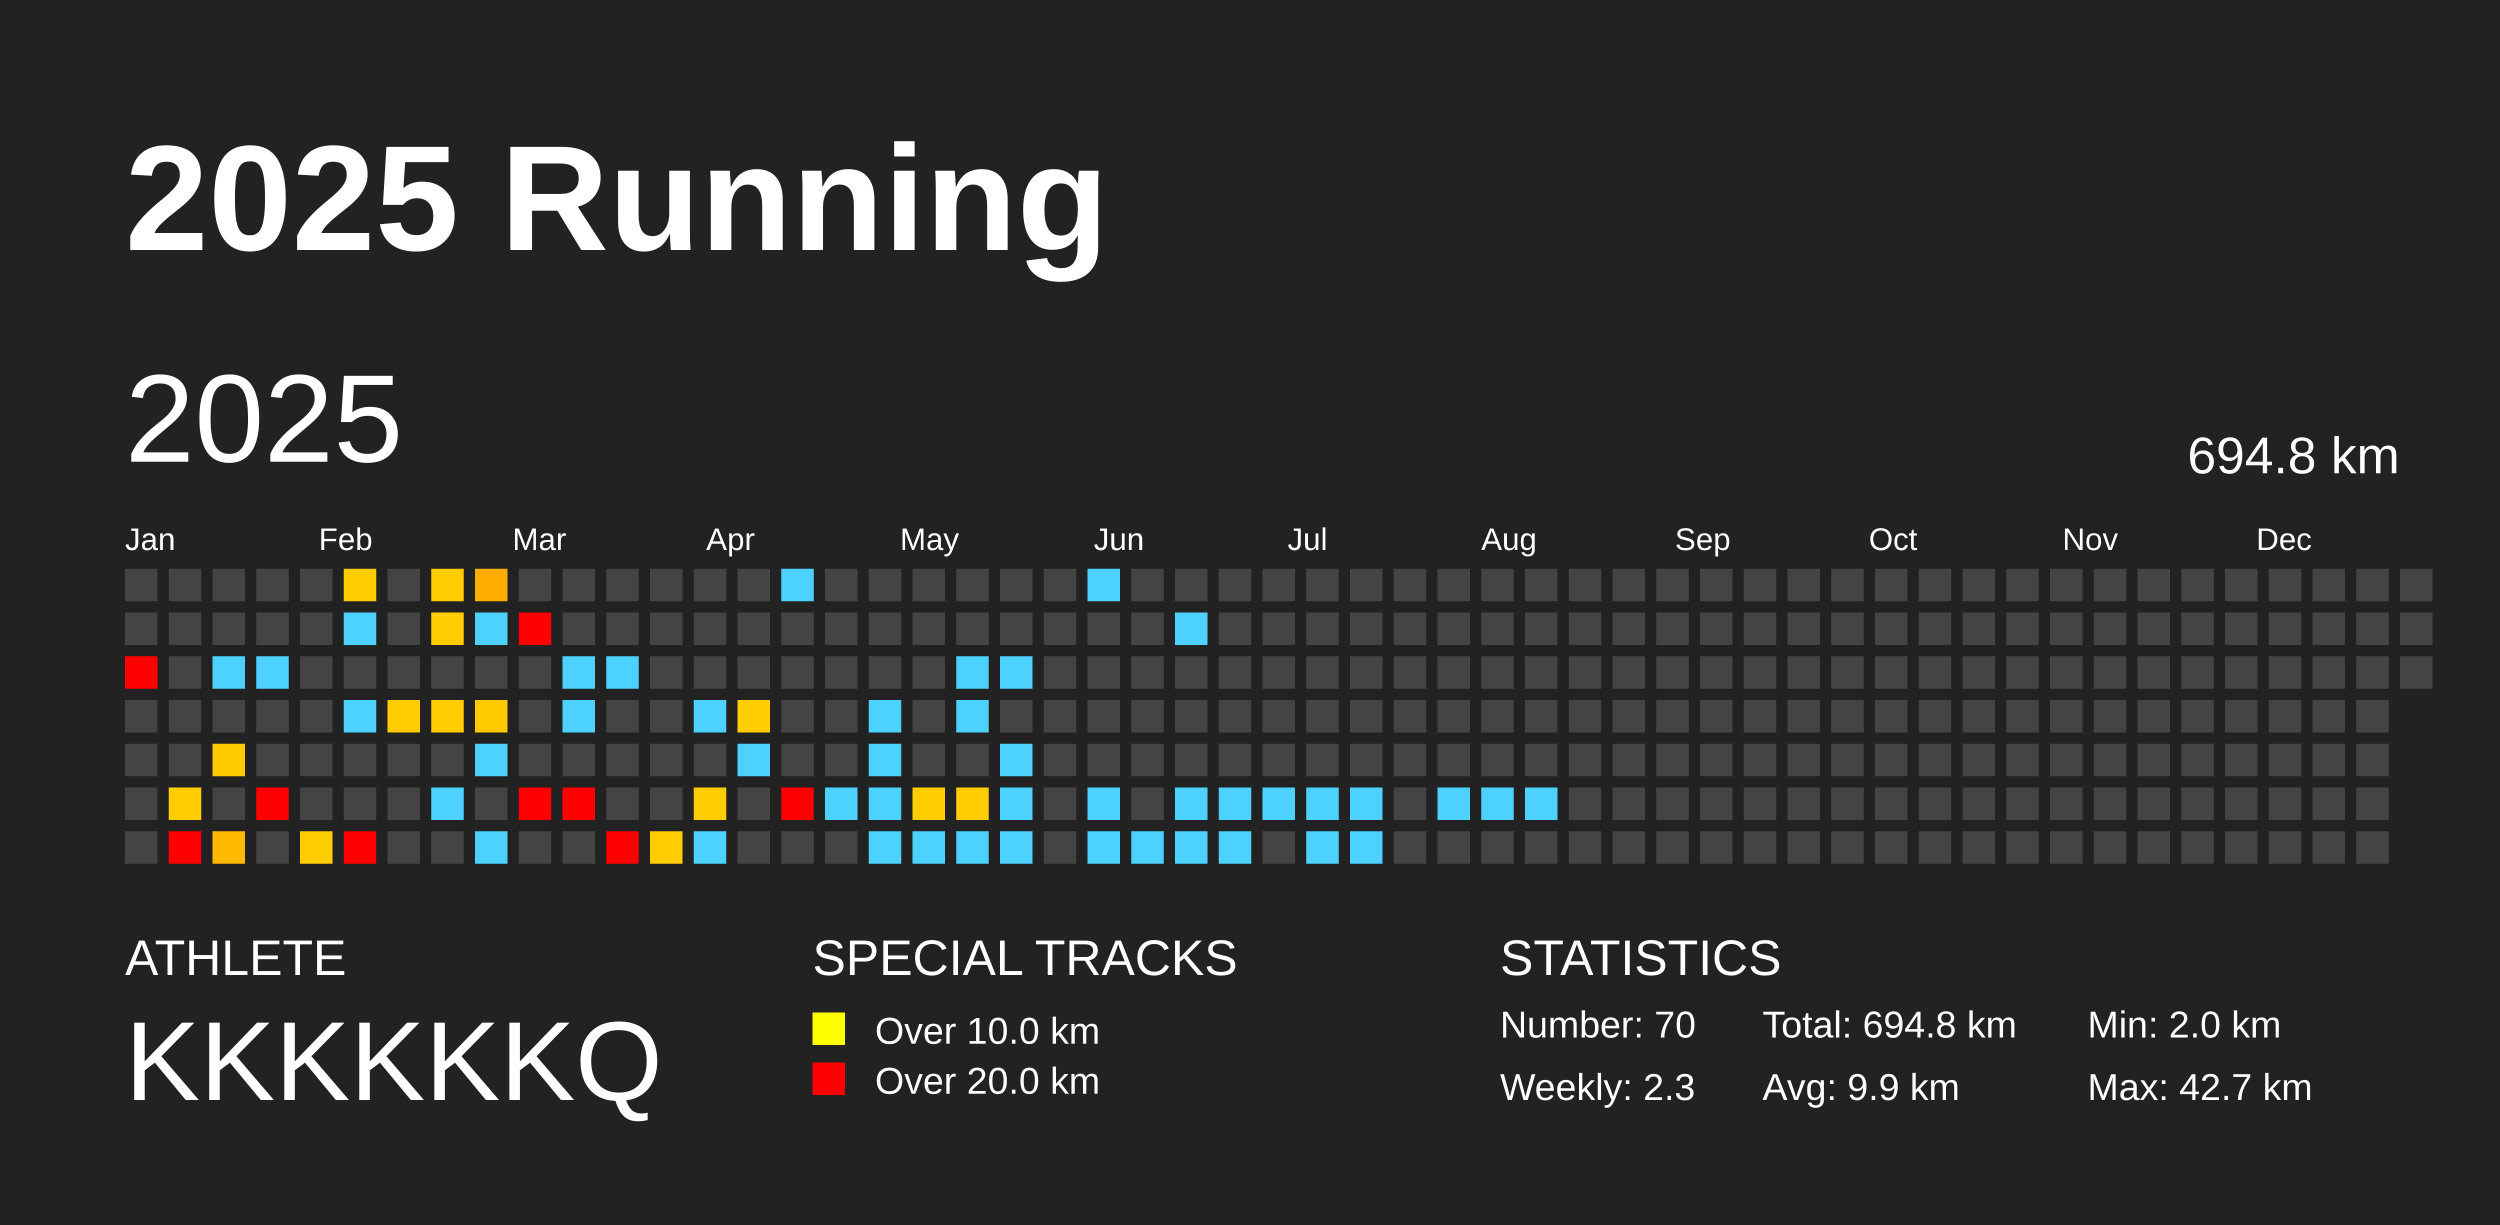
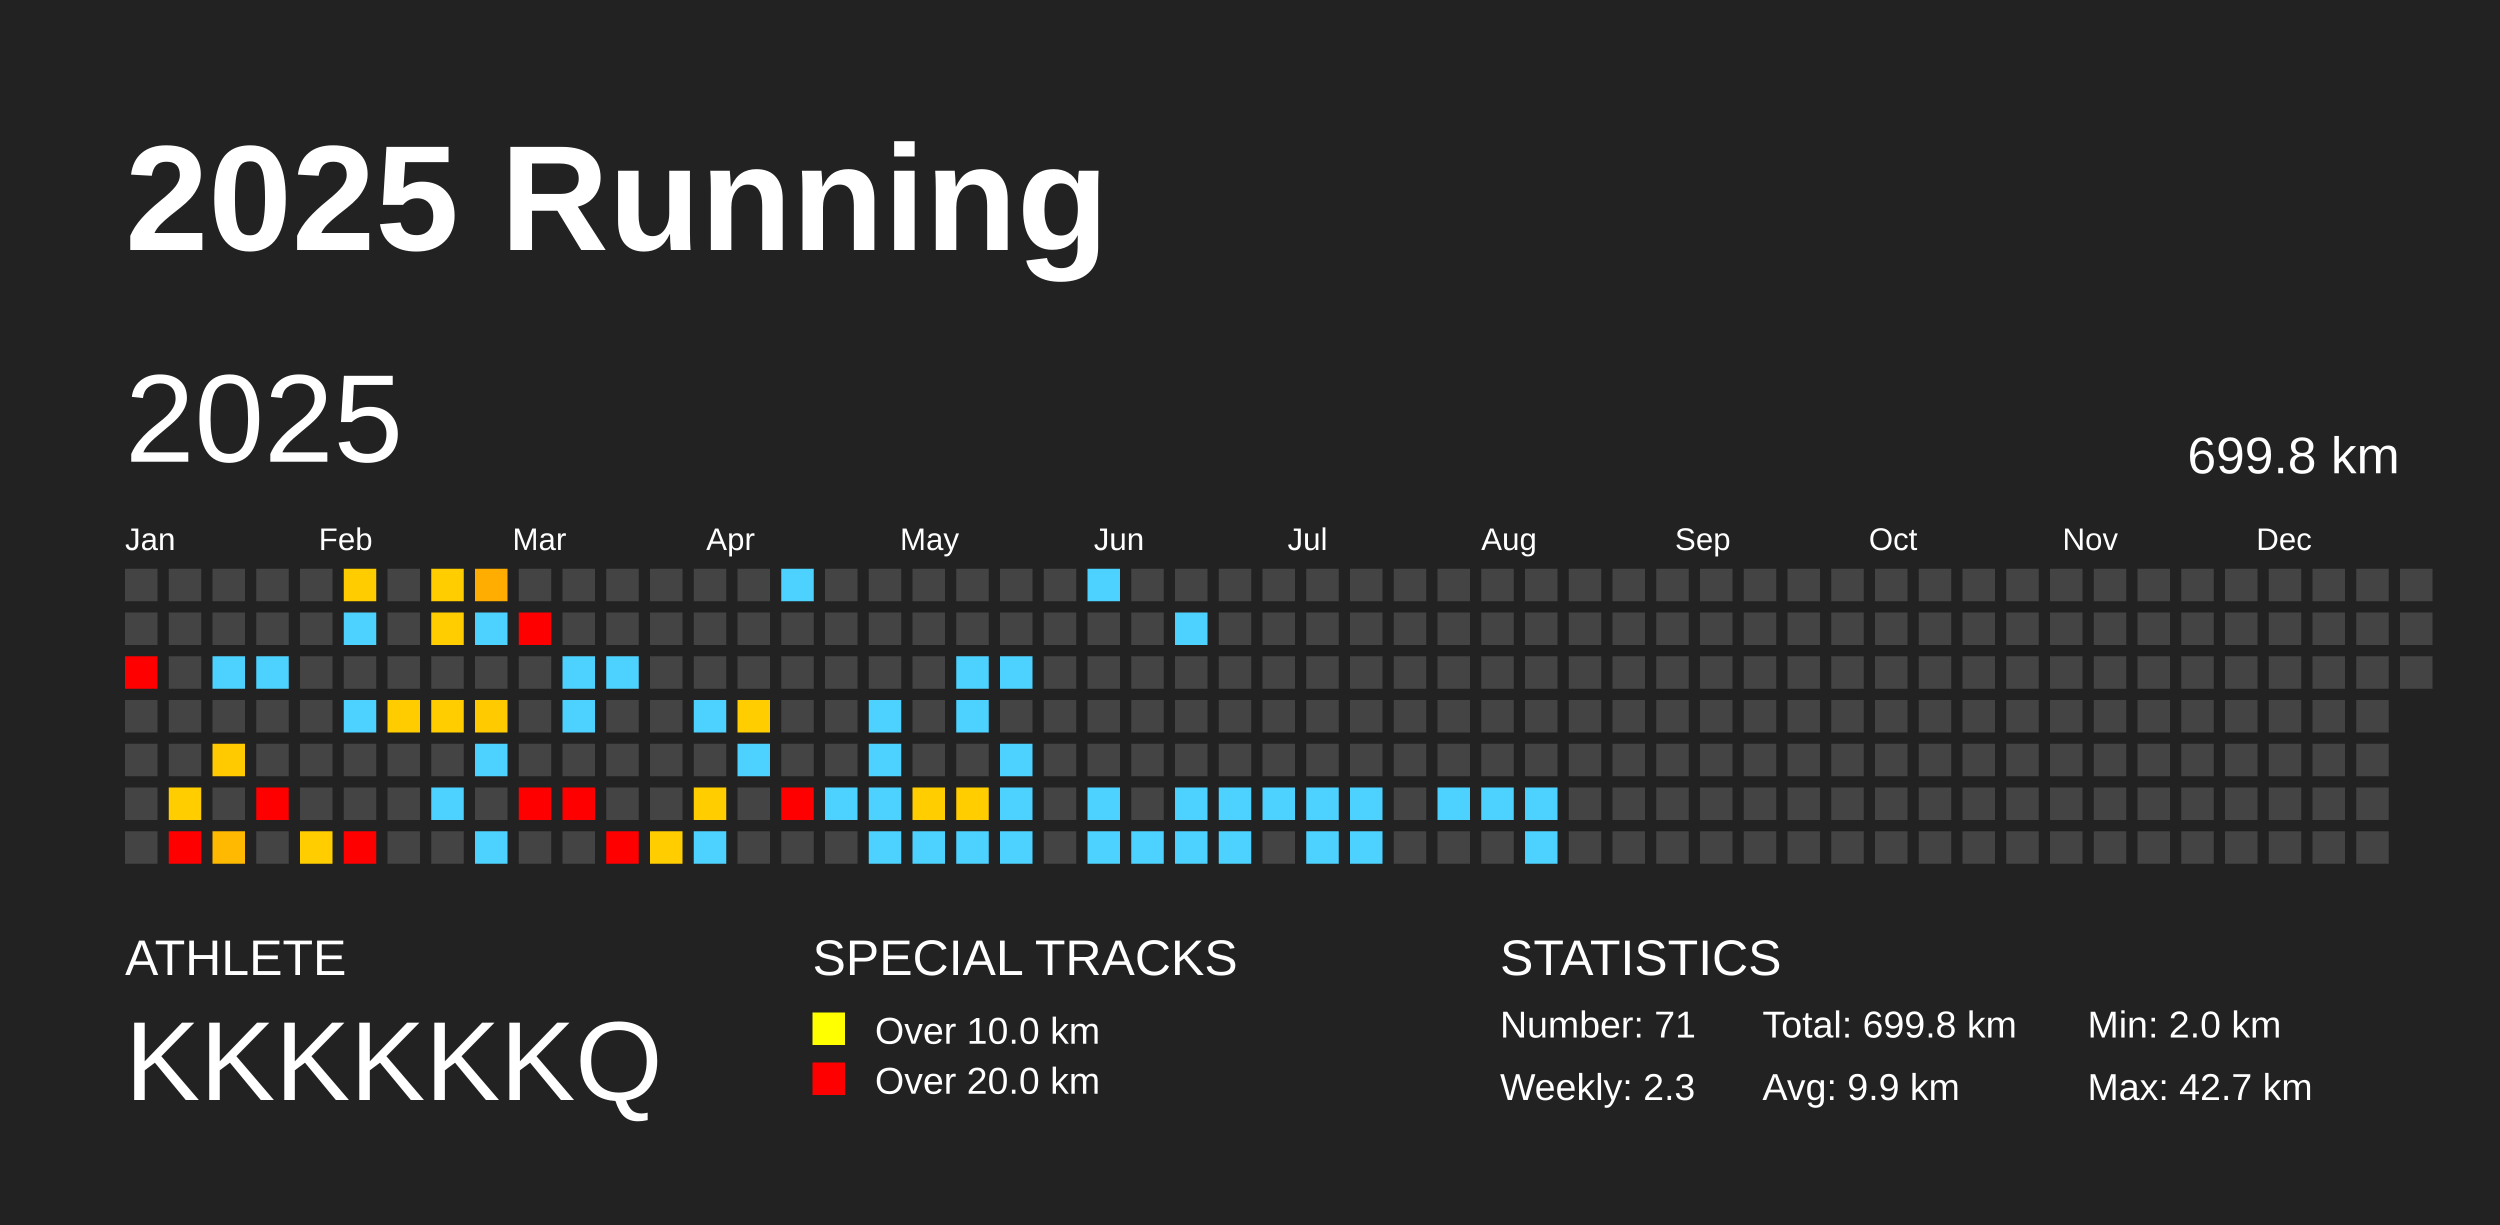
<svg xmlns="http://www.w3.org/2000/svg" baseProfile="full" height="98mm" version="1.1" viewBox="0,0,200,98" width="200mm">
  <defs />
  <rect fill="#222222" height="98" width="200" x="0" y="0" />
  <text fill="#FFFFFF" style="font-size:12px; font-family:Arial; font-weight:bold;" x="10" y="20">2025 Running</text>
  <text fill="#FFFFFF" style="font-size:4px; font-family:Arial" x="10" y="78">ATHLETE</text>
  <text fill="#FFFFFF" style="font-size:9px; font-family:Arial" x="10" y="88">KKKKKKQ</text>
  <text fill="#FFFFFF" style="font-size:4px; font-family:Arial" x="65" y="78">SPECIAL TRACKS</text>
  <rect fill="yellow" height="2.6" width="2.6" x="65" y="81" />
  <text fill="#FFFFFF" style="font-size:3px; font-family:Arial" x="70" y="83.5">Over 10.0 km</text>
  <rect fill="red" height="2.6" width="2.6" x="65" y="85" />
  <text fill="#FFFFFF" style="font-size:3px; font-family:Arial" x="70" y="87.5">Over 20.0 km</text>
  <text fill="#FFFFFF" style="font-size:4px; font-family:Arial" x="120" y="78">STATISTICS</text>
-   <text fill="#FFFFFF" style="font-size:3px; font-family:Arial" x="120" y="83">Number: 70</text>
+   <text fill="#FFFFFF" style="font-size:3px; font-family:Arial" x="120" y="83">Number: 71</text>
  <text fill="#FFFFFF" style="font-size:3px; font-family:Arial" x="120" y="88">Weekly: 2.3</text>
-   <text fill="#FFFFFF" style="font-size:3px; font-family:Arial" x="141" y="83">Total: 694.8 km</text>
+   <text fill="#FFFFFF" style="font-size:3px; font-family:Arial" x="141" y="83">Total: 699.8 km</text>
  <text fill="#FFFFFF" style="font-size:3px; font-family:Arial" x="141" y="88">Avg: 9.9 km</text>
  <text fill="#FFFFFF" style="font-size:3px; font-family:Arial" x="167" y="83">Min: 2.0 km</text>
  <text fill="#FFFFFF" style="font-size:3px; font-family:Arial" x="167" y="88">Max: 42.7 km</text>
  <text dominant-baseline="hanging" fill="#FFFFFF" style="font-size:10.0px; font-family:Arial;" x="10" y="30">2025</text>
-   <text dominant-baseline="hanging" fill="#FFFFFF" style="font-size:4.125px; font-family:Arial;" x="175" y="35">694.8 km</text>
+   <text dominant-baseline="hanging" fill="#FFFFFF" style="font-size:4.125px; font-family:Arial;" x="175" y="35">699.8 km</text>
  <text fill="#FFFFFF" style="font-size:2.5px; font-family:Arial" x="10.0" y="44">Jan</text>
  <text fill="#FFFFFF" style="font-size:2.5px; font-family:Arial" x="25.5" y="44">Feb</text>
  <text fill="#FFFFFF" style="font-size:2.5px; font-family:Arial" x="41.0" y="44">Mar</text>
  <text fill="#FFFFFF" style="font-size:2.5px; font-family:Arial" x="56.5" y="44">Apr</text>
  <text fill="#FFFFFF" style="font-size:2.5px; font-family:Arial" x="72.0" y="44">May</text>
  <text fill="#FFFFFF" style="font-size:2.5px; font-family:Arial" x="87.5" y="44">Jun</text>
  <text fill="#FFFFFF" style="font-size:2.5px; font-family:Arial" x="103.0" y="44">Jul</text>
  <text fill="#FFFFFF" style="font-size:2.5px; font-family:Arial" x="118.5" y="44">Aug</text>
  <text fill="#FFFFFF" style="font-size:2.5px; font-family:Arial" x="134.0" y="44">Sep</text>
  <text fill="#FFFFFF" style="font-size:2.5px; font-family:Arial" x="149.5" y="44">Oct</text>
  <text fill="#FFFFFF" style="font-size:2.5px; font-family:Arial" x="165.0" y="44">Nov</text>
  <text fill="#FFFFFF" style="font-size:2.5px; font-family:Arial" x="180.5" y="44">Dec</text>
  <rect fill="#444444" height="2.6" width="2.6" x="10.0" y="45.5" />
  <rect fill="#444444" height="2.6" width="2.6" x="10.0" y="49.0" />
  <rect fill="red" height="2.6" width="2.6" x="10.0" y="52.5" />
  <rect fill="#444444" height="2.6" width="2.6" x="10.0" y="56.0" />
  <rect fill="#444444" height="2.6" width="2.6" x="10.0" y="59.5" />
  <rect fill="#444444" height="2.6" width="2.6" x="10.0" y="63.0" />
  <rect fill="#444444" height="2.6" width="2.6" x="10.0" y="66.5" />
  <rect fill="#444444" height="2.6" width="2.6" x="13.5" y="45.5" />
  <rect fill="#444444" height="2.6" width="2.6" x="13.5" y="49.0" />
  <rect fill="#444444" height="2.6" width="2.6" x="13.5" y="52.5" />
  <rect fill="#444444" height="2.6" width="2.6" x="13.5" y="56.0" />
  <rect fill="#444444" height="2.6" width="2.6" x="13.5" y="59.5" />
  <rect fill="#ffcd00" height="2.6" width="2.6" x="13.5" y="63.0" />
  <rect fill="red" height="2.6" width="2.6" x="13.5" y="66.5" />
  <rect fill="#444444" height="2.6" width="2.6" x="17.0" y="45.5" />
  <rect fill="#444444" height="2.6" width="2.6" x="17.0" y="49.0" />
  <rect fill="#4dd2ff" height="2.6" width="2.6" x="17.0" y="52.5" />
  <rect fill="#444444" height="2.6" width="2.6" x="17.0" y="56.0" />
  <rect fill="#ffcb00" height="2.6" width="2.6" x="17.0" y="59.5" />
  <rect fill="#444444" height="2.6" width="2.6" x="17.0" y="63.0" />
  <rect fill="#ffb900" height="2.6" width="2.6" x="17.0" y="66.5" />
  <rect fill="#444444" height="2.6" width="2.6" x="20.5" y="45.5" />
  <rect fill="#444444" height="2.6" width="2.6" x="20.5" y="49.0" />
  <rect fill="#4dd2ff" height="2.6" width="2.6" x="20.5" y="52.5" />
  <rect fill="#444444" height="2.6" width="2.6" x="20.5" y="56.0" />
  <rect fill="#444444" height="2.6" width="2.6" x="20.5" y="59.5" />
  <rect fill="red" height="2.6" width="2.6" x="20.5" y="63.0" />
  <rect fill="#444444" height="2.6" width="2.6" x="20.5" y="66.5" />
  <rect fill="#444444" height="2.6" width="2.6" x="24.0" y="45.5" />
  <rect fill="#444444" height="2.6" width="2.6" x="24.0" y="49.0" />
  <rect fill="#444444" height="2.6" width="2.6" x="24.0" y="52.5" />
  <rect fill="#444444" height="2.6" width="2.6" x="24.0" y="56.0" />
  <rect fill="#444444" height="2.6" width="2.6" x="24.0" y="59.5" />
  <rect fill="#444444" height="2.6" width="2.6" x="24.0" y="63.0" />
  <rect fill="#ffcd00" height="2.6" width="2.6" x="24.0" y="66.5" />
  <rect fill="#ffcc00" height="2.6" width="2.6" x="27.5" y="45.5" />
  <rect fill="#4dd2ff" height="2.6" width="2.6" x="27.5" y="49.0" />
  <rect fill="#444444" height="2.6" width="2.6" x="27.5" y="52.5" />
  <rect fill="#4dd2ff" height="2.6" width="2.6" x="27.5" y="56.0" />
  <rect fill="#444444" height="2.6" width="2.6" x="27.5" y="59.5" />
  <rect fill="#444444" height="2.6" width="2.6" x="27.5" y="63.0" />
  <rect fill="red" height="2.6" width="2.6" x="27.5" y="66.5" />
  <rect fill="#444444" height="2.6" width="2.6" x="31.0" y="45.5" />
  <rect fill="#444444" height="2.6" width="2.6" x="31.0" y="49.0" />
  <rect fill="#444444" height="2.6" width="2.6" x="31.0" y="52.5" />
  <rect fill="#ffcc00" height="2.6" width="2.6" x="31.0" y="56.0" />
  <rect fill="#444444" height="2.6" width="2.6" x="31.0" y="59.5" />
  <rect fill="#444444" height="2.6" width="2.6" x="31.0" y="63.0" />
  <rect fill="#444444" height="2.6" width="2.6" x="31.0" y="66.5" />
  <rect fill="#ffcd00" height="2.6" width="2.6" x="34.5" y="45.5" />
  <rect fill="#ffcd00" height="2.6" width="2.6" x="34.5" y="49.0" />
  <rect fill="#444444" height="2.6" width="2.6" x="34.5" y="52.5" />
  <rect fill="#ffcd00" height="2.6" width="2.6" x="34.5" y="56.0" />
  <rect fill="#444444" height="2.6" width="2.6" x="34.5" y="59.5" />
  <rect fill="#4dd2ff" height="2.6" width="2.6" x="34.5" y="63.0" />
  <rect fill="#444444" height="2.6" width="2.6" x="34.5" y="66.5" />
  <rect fill="#ffad00" height="2.6" width="2.6" x="38.0" y="45.5" />
  <rect fill="#4dd2ff" height="2.6" width="2.6" x="38.0" y="49.0" />
  <rect fill="#444444" height="2.6" width="2.6" x="38.0" y="52.5" />
  <rect fill="#ffcb00" height="2.6" width="2.6" x="38.0" y="56.0" />
  <rect fill="#4dd2ff" height="2.6" width="2.6" x="38.0" y="59.5" />
  <rect fill="#444444" height="2.6" width="2.6" x="38.0" y="63.0" />
  <rect fill="#4dd2ff" height="2.6" width="2.6" x="38.0" y="66.5" />
  <rect fill="#444444" height="2.6" width="2.6" x="41.5" y="45.5" />
  <rect fill="red" height="2.6" width="2.6" x="41.5" y="49.0" />
  <rect fill="#444444" height="2.6" width="2.6" x="41.5" y="52.5" />
  <rect fill="#444444" height="2.6" width="2.6" x="41.5" y="56.0" />
  <rect fill="#444444" height="2.6" width="2.6" x="41.5" y="59.5" />
  <rect fill="red" height="2.6" width="2.6" x="41.5" y="63.0" />
  <rect fill="#444444" height="2.6" width="2.6" x="41.5" y="66.5" />
  <rect fill="#444444" height="2.6" width="2.6" x="45.0" y="45.5" />
  <rect fill="#444444" height="2.6" width="2.6" x="45.0" y="49.0" />
  <rect fill="#4dd2ff" height="2.6" width="2.6" x="45.0" y="52.5" />
  <rect fill="#4dd2ff" height="2.6" width="2.6" x="45.0" y="56.0" />
  <rect fill="#444444" height="2.6" width="2.6" x="45.0" y="59.5" />
  <rect fill="red" height="2.6" width="2.6" x="45.0" y="63.0" />
  <rect fill="#444444" height="2.6" width="2.6" x="45.0" y="66.5" />
  <rect fill="#444444" height="2.6" width="2.6" x="48.5" y="45.5" />
  <rect fill="#444444" height="2.6" width="2.6" x="48.5" y="49.0" />
  <rect fill="#4dd2ff" height="2.6" width="2.6" x="48.5" y="52.5" />
  <rect fill="#444444" height="2.6" width="2.6" x="48.5" y="56.0" />
  <rect fill="#444444" height="2.6" width="2.6" x="48.5" y="59.5" />
  <rect fill="#444444" height="2.6" width="2.6" x="48.5" y="63.0" />
  <rect fill="red" height="2.6" width="2.6" x="48.5" y="66.5" />
  <rect fill="#444444" height="2.6" width="2.6" x="52.0" y="45.5" />
  <rect fill="#444444" height="2.6" width="2.6" x="52.0" y="49.0" />
  <rect fill="#444444" height="2.6" width="2.6" x="52.0" y="52.5" />
  <rect fill="#444444" height="2.6" width="2.6" x="52.0" y="56.0" />
  <rect fill="#444444" height="2.6" width="2.6" x="52.0" y="59.5" />
  <rect fill="#444444" height="2.6" width="2.6" x="52.0" y="63.0" />
  <rect fill="#ffcd00" height="2.6" width="2.6" x="52.0" y="66.5" />
  <rect fill="#444444" height="2.6" width="2.6" x="55.5" y="45.5" />
  <rect fill="#444444" height="2.6" width="2.6" x="55.5" y="49.0" />
  <rect fill="#444444" height="2.6" width="2.6" x="55.5" y="52.5" />
  <rect fill="#4dd2ff" height="2.6" width="2.6" x="55.5" y="56.0" />
  <rect fill="#444444" height="2.6" width="2.6" x="55.5" y="59.5" />
  <rect fill="#ffcd00" height="2.6" width="2.6" x="55.5" y="63.0" />
  <rect fill="#4dd2ff" height="2.6" width="2.6" x="55.5" y="66.5" />
  <rect fill="#444444" height="2.6" width="2.6" x="59.0" y="45.5" />
  <rect fill="#444444" height="2.6" width="2.6" x="59.0" y="49.0" />
  <rect fill="#444444" height="2.6" width="2.6" x="59.0" y="52.5" />
  <rect fill="#ffcd00" height="2.6" width="2.6" x="59.0" y="56.0" />
  <rect fill="#4dd2ff" height="2.6" width="2.6" x="59.0" y="59.5" />
  <rect fill="#444444" height="2.6" width="2.6" x="59.0" y="63.0" />
  <rect fill="#444444" height="2.6" width="2.6" x="59.0" y="66.5" />
  <rect fill="#4dd2ff" height="2.6" width="2.6" x="62.5" y="45.5" />
  <rect fill="#444444" height="2.6" width="2.6" x="62.5" y="49.0" />
  <rect fill="#444444" height="2.6" width="2.6" x="62.5" y="52.5" />
  <rect fill="#444444" height="2.6" width="2.6" x="62.5" y="56.0" />
  <rect fill="#444444" height="2.6" width="2.6" x="62.5" y="59.5" />
  <rect fill="red" height="2.6" width="2.6" x="62.5" y="63.0" />
  <rect fill="#444444" height="2.6" width="2.6" x="62.5" y="66.5" />
  <rect fill="#444444" height="2.6" width="2.6" x="66.0" y="45.5" />
  <rect fill="#444444" height="2.6" width="2.6" x="66.0" y="49.0" />
  <rect fill="#444444" height="2.6" width="2.6" x="66.0" y="52.5" />
  <rect fill="#444444" height="2.6" width="2.6" x="66.0" y="56.0" />
  <rect fill="#444444" height="2.6" width="2.6" x="66.0" y="59.5" />
  <rect fill="#4dd2ff" height="2.6" width="2.6" x="66.0" y="63.0" />
  <rect fill="#444444" height="2.6" width="2.6" x="66.0" y="66.5" />
  <rect fill="#444444" height="2.6" width="2.6" x="69.5" y="45.5" />
  <rect fill="#444444" height="2.6" width="2.6" x="69.5" y="49.0" />
  <rect fill="#444444" height="2.6" width="2.6" x="69.5" y="52.5" />
  <rect fill="#4dd2ff" height="2.6" width="2.6" x="69.5" y="56.0" />
  <rect fill="#4dd2ff" height="2.6" width="2.6" x="69.5" y="59.5" />
  <rect fill="#4dd2ff" height="2.6" width="2.6" x="69.5" y="63.0" />
  <rect fill="#4dd2ff" height="2.6" width="2.6" x="69.5" y="66.5" />
  <rect fill="#444444" height="2.6" width="2.6" x="73.0" y="45.5" />
  <rect fill="#444444" height="2.6" width="2.6" x="73.0" y="49.0" />
  <rect fill="#444444" height="2.6" width="2.6" x="73.0" y="52.5" />
  <rect fill="#444444" height="2.6" width="2.6" x="73.0" y="56.0" />
  <rect fill="#444444" height="2.6" width="2.6" x="73.0" y="59.5" />
  <rect fill="#ffcd00" height="2.6" width="2.6" x="73.0" y="63.0" />
  <rect fill="#4dd2ff" height="2.6" width="2.6" x="73.0" y="66.5" />
  <rect fill="#444444" height="2.6" width="2.6" x="76.5" y="45.5" />
  <rect fill="#444444" height="2.6" width="2.6" x="76.5" y="49.0" />
  <rect fill="#4dd2ff" height="2.6" width="2.6" x="76.5" y="52.5" />
  <rect fill="#4dd2ff" height="2.6" width="2.6" x="76.5" y="56.0" />
  <rect fill="#444444" height="2.6" width="2.6" x="76.5" y="59.5" />
  <rect fill="#ffcd00" height="2.6" width="2.6" x="76.5" y="63.0" />
  <rect fill="#4dd2ff" height="2.6" width="2.6" x="76.5" y="66.5" />
  <rect fill="#444444" height="2.6" width="2.6" x="80.0" y="45.5" />
  <rect fill="#444444" height="2.6" width="2.6" x="80.0" y="49.0" />
  <rect fill="#4dd2ff" height="2.6" width="2.6" x="80.0" y="52.5" />
  <rect fill="#444444" height="2.6" width="2.6" x="80.0" y="56.0" />
  <rect fill="#4dd2ff" height="2.6" width="2.6" x="80.0" y="59.5" />
  <rect fill="#4dd2ff" height="2.6" width="2.6" x="80.0" y="63.0" />
  <rect fill="#4dd2ff" height="2.6" width="2.6" x="80.0" y="66.5" />
  <rect fill="#444444" height="2.6" width="2.6" x="83.5" y="45.5" />
  <rect fill="#444444" height="2.6" width="2.6" x="83.5" y="49.0" />
  <rect fill="#444444" height="2.6" width="2.6" x="83.5" y="52.5" />
  <rect fill="#444444" height="2.6" width="2.6" x="83.5" y="56.0" />
  <rect fill="#444444" height="2.6" width="2.6" x="83.5" y="59.5" />
  <rect fill="#444444" height="2.6" width="2.6" x="83.5" y="63.0" />
  <rect fill="#444444" height="2.6" width="2.6" x="83.5" y="66.5" />
  <rect fill="#4dd2ff" height="2.6" width="2.6" x="87.0" y="45.5" />
  <rect fill="#444444" height="2.6" width="2.6" x="87.0" y="49.0" />
  <rect fill="#444444" height="2.6" width="2.6" x="87.0" y="52.5" />
  <rect fill="#444444" height="2.6" width="2.6" x="87.0" y="56.0" />
  <rect fill="#444444" height="2.6" width="2.6" x="87.0" y="59.5" />
  <rect fill="#4dd2ff" height="2.6" width="2.6" x="87.0" y="63.0" />
  <rect fill="#4dd2ff" height="2.6" width="2.6" x="87.0" y="66.5" />
  <rect fill="#444444" height="2.6" width="2.6" x="90.5" y="45.5" />
  <rect fill="#444444" height="2.6" width="2.6" x="90.5" y="49.0" />
  <rect fill="#444444" height="2.6" width="2.6" x="90.5" y="52.5" />
  <rect fill="#444444" height="2.6" width="2.6" x="90.5" y="56.0" />
  <rect fill="#444444" height="2.6" width="2.6" x="90.5" y="59.5" />
  <rect fill="#444444" height="2.6" width="2.6" x="90.5" y="63.0" />
  <rect fill="#4dd2ff" height="2.6" width="2.6" x="90.5" y="66.5" />
  <rect fill="#444444" height="2.6" width="2.6" x="94.0" y="45.5" />
  <rect fill="#4dd2ff" height="2.6" width="2.6" x="94.0" y="49.0" />
  <rect fill="#444444" height="2.6" width="2.6" x="94.0" y="52.5" />
  <rect fill="#444444" height="2.6" width="2.6" x="94.0" y="56.0" />
  <rect fill="#444444" height="2.6" width="2.6" x="94.0" y="59.5" />
  <rect fill="#4dd2ff" height="2.6" width="2.6" x="94.0" y="63.0" />
  <rect fill="#4dd2ff" height="2.6" width="2.6" x="94.0" y="66.5" />
  <rect fill="#444444" height="2.6" width="2.6" x="97.5" y="45.5" />
  <rect fill="#444444" height="2.6" width="2.6" x="97.5" y="49.0" />
  <rect fill="#444444" height="2.6" width="2.6" x="97.5" y="52.5" />
  <rect fill="#444444" height="2.6" width="2.6" x="97.5" y="56.0" />
  <rect fill="#444444" height="2.6" width="2.6" x="97.5" y="59.5" />
  <rect fill="#4dd2ff" height="2.6" width="2.6" x="97.5" y="63.0" />
  <rect fill="#4dd2ff" height="2.6" width="2.6" x="97.5" y="66.5" />
  <rect fill="#444444" height="2.6" width="2.6" x="101.0" y="45.5" />
  <rect fill="#444444" height="2.6" width="2.6" x="101.0" y="49.0" />
  <rect fill="#444444" height="2.6" width="2.6" x="101.0" y="52.5" />
  <rect fill="#444444" height="2.6" width="2.6" x="101.0" y="56.0" />
  <rect fill="#444444" height="2.6" width="2.6" x="101.0" y="59.5" />
  <rect fill="#4dd2ff" height="2.6" width="2.6" x="101.0" y="63.0" />
  <rect fill="#444444" height="2.6" width="2.6" x="101.0" y="66.5" />
  <rect fill="#444444" height="2.6" width="2.6" x="104.5" y="45.5" />
  <rect fill="#444444" height="2.6" width="2.6" x="104.5" y="49.0" />
  <rect fill="#444444" height="2.6" width="2.6" x="104.5" y="52.5" />
  <rect fill="#444444" height="2.6" width="2.6" x="104.5" y="56.0" />
  <rect fill="#444444" height="2.6" width="2.6" x="104.5" y="59.5" />
  <rect fill="#4dd2ff" height="2.6" width="2.6" x="104.5" y="63.0" />
  <rect fill="#4dd2ff" height="2.6" width="2.6" x="104.5" y="66.5" />
  <rect fill="#444444" height="2.6" width="2.6" x="108.0" y="45.5" />
  <rect fill="#444444" height="2.6" width="2.6" x="108.0" y="49.0" />
  <rect fill="#444444" height="2.6" width="2.6" x="108.0" y="52.5" />
  <rect fill="#444444" height="2.6" width="2.6" x="108.0" y="56.0" />
  <rect fill="#444444" height="2.6" width="2.6" x="108.0" y="59.5" />
  <rect fill="#4dd2ff" height="2.6" width="2.6" x="108.0" y="63.0" />
  <rect fill="#4dd2ff" height="2.6" width="2.6" x="108.0" y="66.5" />
  <rect fill="#444444" height="2.6" width="2.6" x="111.5" y="45.5" />
  <rect fill="#444444" height="2.6" width="2.6" x="111.5" y="49.0" />
  <rect fill="#444444" height="2.6" width="2.6" x="111.5" y="52.5" />
  <rect fill="#444444" height="2.6" width="2.6" x="111.5" y="56.0" />
  <rect fill="#444444" height="2.6" width="2.6" x="111.5" y="59.5" />
  <rect fill="#444444" height="2.6" width="2.6" x="111.5" y="63.0" />
  <rect fill="#444444" height="2.6" width="2.6" x="111.5" y="66.5" />
  <rect fill="#444444" height="2.6" width="2.6" x="115.0" y="45.5" />
  <rect fill="#444444" height="2.6" width="2.6" x="115.0" y="49.0" />
  <rect fill="#444444" height="2.6" width="2.6" x="115.0" y="52.5" />
  <rect fill="#444444" height="2.6" width="2.6" x="115.0" y="56.0" />
  <rect fill="#444444" height="2.6" width="2.6" x="115.0" y="59.5" />
  <rect fill="#4dd2ff" height="2.6" width="2.6" x="115.0" y="63.0" />
  <rect fill="#444444" height="2.6" width="2.6" x="115.0" y="66.5" />
  <rect fill="#444444" height="2.6" width="2.6" x="118.5" y="45.5" />
  <rect fill="#444444" height="2.6" width="2.6" x="118.5" y="49.0" />
  <rect fill="#444444" height="2.6" width="2.6" x="118.5" y="52.5" />
  <rect fill="#444444" height="2.6" width="2.6" x="118.5" y="56.0" />
  <rect fill="#444444" height="2.6" width="2.6" x="118.5" y="59.5" />
  <rect fill="#4dd2ff" height="2.6" width="2.6" x="118.5" y="63.0" />
  <rect fill="#444444" height="2.6" width="2.6" x="118.5" y="66.5" />
  <rect fill="#444444" height="2.6" width="2.6" x="122.0" y="45.5" />
  <rect fill="#444444" height="2.6" width="2.6" x="122.0" y="49.0" />
  <rect fill="#444444" height="2.6" width="2.6" x="122.0" y="52.5" />
  <rect fill="#444444" height="2.6" width="2.6" x="122.0" y="56.0" />
  <rect fill="#444444" height="2.6" width="2.6" x="122.0" y="59.5" />
  <rect fill="#4dd2ff" height="2.6" width="2.6" x="122.0" y="63.0" />
-   <rect fill="#444444" height="2.6" width="2.6" x="122.0" y="66.5" />
+   <rect fill="#4dd2ff" height="2.6" width="2.6" x="122.0" y="66.5" />
  <rect fill="#444444" height="2.6" width="2.6" x="125.5" y="45.5" />
  <rect fill="#444444" height="2.6" width="2.6" x="125.5" y="49.0" />
  <rect fill="#444444" height="2.6" width="2.6" x="125.5" y="52.5" />
  <rect fill="#444444" height="2.6" width="2.6" x="125.5" y="56.0" />
  <rect fill="#444444" height="2.6" width="2.6" x="125.5" y="59.5" />
  <rect fill="#444444" height="2.6" width="2.6" x="125.5" y="63.0" />
  <rect fill="#444444" height="2.6" width="2.6" x="125.5" y="66.5" />
  <rect fill="#444444" height="2.6" width="2.6" x="129.0" y="45.5" />
  <rect fill="#444444" height="2.6" width="2.6" x="129.0" y="49.0" />
  <rect fill="#444444" height="2.6" width="2.6" x="129.0" y="52.5" />
  <rect fill="#444444" height="2.6" width="2.6" x="129.0" y="56.0" />
  <rect fill="#444444" height="2.6" width="2.6" x="129.0" y="59.5" />
  <rect fill="#444444" height="2.6" width="2.6" x="129.0" y="63.0" />
  <rect fill="#444444" height="2.6" width="2.6" x="129.0" y="66.5" />
  <rect fill="#444444" height="2.6" width="2.6" x="132.5" y="45.5" />
  <rect fill="#444444" height="2.6" width="2.6" x="132.5" y="49.0" />
  <rect fill="#444444" height="2.6" width="2.6" x="132.5" y="52.5" />
  <rect fill="#444444" height="2.6" width="2.6" x="132.5" y="56.0" />
  <rect fill="#444444" height="2.6" width="2.6" x="132.5" y="59.5" />
  <rect fill="#444444" height="2.6" width="2.6" x="132.5" y="63.0" />
  <rect fill="#444444" height="2.6" width="2.6" x="132.5" y="66.5" />
  <rect fill="#444444" height="2.6" width="2.6" x="136.0" y="45.5" />
  <rect fill="#444444" height="2.6" width="2.6" x="136.0" y="49.0" />
  <rect fill="#444444" height="2.6" width="2.6" x="136.0" y="52.5" />
  <rect fill="#444444" height="2.6" width="2.6" x="136.0" y="56.0" />
  <rect fill="#444444" height="2.6" width="2.6" x="136.0" y="59.5" />
  <rect fill="#444444" height="2.6" width="2.6" x="136.0" y="63.0" />
  <rect fill="#444444" height="2.6" width="2.6" x="136.0" y="66.5" />
  <rect fill="#444444" height="2.6" width="2.6" x="139.5" y="45.5" />
  <rect fill="#444444" height="2.6" width="2.6" x="139.5" y="49.0" />
  <rect fill="#444444" height="2.6" width="2.6" x="139.5" y="52.5" />
  <rect fill="#444444" height="2.6" width="2.6" x="139.5" y="56.0" />
  <rect fill="#444444" height="2.6" width="2.6" x="139.5" y="59.5" />
  <rect fill="#444444" height="2.6" width="2.6" x="139.5" y="63.0" />
  <rect fill="#444444" height="2.6" width="2.6" x="139.5" y="66.5" />
  <rect fill="#444444" height="2.6" width="2.6" x="143.0" y="45.5" />
  <rect fill="#444444" height="2.6" width="2.6" x="143.0" y="49.0" />
  <rect fill="#444444" height="2.6" width="2.6" x="143.0" y="52.5" />
  <rect fill="#444444" height="2.6" width="2.6" x="143.0" y="56.0" />
  <rect fill="#444444" height="2.6" width="2.6" x="143.0" y="59.5" />
  <rect fill="#444444" height="2.6" width="2.6" x="143.0" y="63.0" />
  <rect fill="#444444" height="2.6" width="2.6" x="143.0" y="66.5" />
  <rect fill="#444444" height="2.6" width="2.6" x="146.5" y="45.5" />
  <rect fill="#444444" height="2.6" width="2.6" x="146.5" y="49.0" />
  <rect fill="#444444" height="2.6" width="2.6" x="146.5" y="52.5" />
  <rect fill="#444444" height="2.6" width="2.6" x="146.5" y="56.0" />
  <rect fill="#444444" height="2.6" width="2.6" x="146.5" y="59.5" />
  <rect fill="#444444" height="2.6" width="2.6" x="146.5" y="63.0" />
  <rect fill="#444444" height="2.6" width="2.6" x="146.5" y="66.5" />
  <rect fill="#444444" height="2.6" width="2.6" x="150.0" y="45.5" />
  <rect fill="#444444" height="2.6" width="2.6" x="150.0" y="49.0" />
  <rect fill="#444444" height="2.6" width="2.6" x="150.0" y="52.5" />
  <rect fill="#444444" height="2.6" width="2.6" x="150.0" y="56.0" />
  <rect fill="#444444" height="2.6" width="2.6" x="150.0" y="59.5" />
  <rect fill="#444444" height="2.6" width="2.6" x="150.0" y="63.0" />
  <rect fill="#444444" height="2.6" width="2.6" x="150.0" y="66.5" />
  <rect fill="#444444" height="2.6" width="2.6" x="153.5" y="45.5" />
  <rect fill="#444444" height="2.6" width="2.6" x="153.5" y="49.0" />
  <rect fill="#444444" height="2.6" width="2.6" x="153.5" y="52.5" />
  <rect fill="#444444" height="2.6" width="2.6" x="153.5" y="56.0" />
  <rect fill="#444444" height="2.6" width="2.6" x="153.5" y="59.5" />
  <rect fill="#444444" height="2.6" width="2.6" x="153.5" y="63.0" />
  <rect fill="#444444" height="2.6" width="2.6" x="153.5" y="66.5" />
  <rect fill="#444444" height="2.6" width="2.6" x="157.0" y="45.5" />
  <rect fill="#444444" height="2.6" width="2.6" x="157.0" y="49.0" />
  <rect fill="#444444" height="2.6" width="2.6" x="157.0" y="52.5" />
  <rect fill="#444444" height="2.6" width="2.6" x="157.0" y="56.0" />
  <rect fill="#444444" height="2.6" width="2.6" x="157.0" y="59.5" />
  <rect fill="#444444" height="2.6" width="2.6" x="157.0" y="63.0" />
  <rect fill="#444444" height="2.6" width="2.6" x="157.0" y="66.5" />
  <rect fill="#444444" height="2.6" width="2.6" x="160.5" y="45.5" />
  <rect fill="#444444" height="2.6" width="2.6" x="160.5" y="49.0" />
  <rect fill="#444444" height="2.6" width="2.6" x="160.5" y="52.5" />
  <rect fill="#444444" height="2.6" width="2.6" x="160.5" y="56.0" />
  <rect fill="#444444" height="2.6" width="2.6" x="160.5" y="59.5" />
  <rect fill="#444444" height="2.6" width="2.6" x="160.5" y="63.0" />
  <rect fill="#444444" height="2.6" width="2.6" x="160.5" y="66.5" />
  <rect fill="#444444" height="2.6" width="2.6" x="164.0" y="45.5" />
  <rect fill="#444444" height="2.6" width="2.6" x="164.0" y="49.0" />
  <rect fill="#444444" height="2.6" width="2.6" x="164.0" y="52.5" />
  <rect fill="#444444" height="2.6" width="2.6" x="164.0" y="56.0" />
  <rect fill="#444444" height="2.6" width="2.6" x="164.0" y="59.5" />
  <rect fill="#444444" height="2.6" width="2.6" x="164.0" y="63.0" />
  <rect fill="#444444" height="2.6" width="2.6" x="164.0" y="66.5" />
  <rect fill="#444444" height="2.6" width="2.6" x="167.5" y="45.5" />
  <rect fill="#444444" height="2.6" width="2.6" x="167.5" y="49.0" />
  <rect fill="#444444" height="2.6" width="2.6" x="167.5" y="52.5" />
  <rect fill="#444444" height="2.6" width="2.6" x="167.5" y="56.0" />
  <rect fill="#444444" height="2.6" width="2.6" x="167.5" y="59.5" />
  <rect fill="#444444" height="2.6" width="2.6" x="167.5" y="63.0" />
  <rect fill="#444444" height="2.6" width="2.6" x="167.5" y="66.5" />
  <rect fill="#444444" height="2.6" width="2.6" x="171.0" y="45.5" />
  <rect fill="#444444" height="2.6" width="2.6" x="171.0" y="49.0" />
  <rect fill="#444444" height="2.6" width="2.6" x="171.0" y="52.5" />
  <rect fill="#444444" height="2.6" width="2.6" x="171.0" y="56.0" />
  <rect fill="#444444" height="2.6" width="2.6" x="171.0" y="59.5" />
  <rect fill="#444444" height="2.6" width="2.6" x="171.0" y="63.0" />
  <rect fill="#444444" height="2.6" width="2.6" x="171.0" y="66.5" />
  <rect fill="#444444" height="2.6" width="2.6" x="174.5" y="45.5" />
  <rect fill="#444444" height="2.6" width="2.6" x="174.5" y="49.0" />
  <rect fill="#444444" height="2.6" width="2.6" x="174.5" y="52.5" />
  <rect fill="#444444" height="2.6" width="2.6" x="174.5" y="56.0" />
  <rect fill="#444444" height="2.6" width="2.6" x="174.5" y="59.5" />
  <rect fill="#444444" height="2.6" width="2.6" x="174.5" y="63.0" />
  <rect fill="#444444" height="2.6" width="2.6" x="174.5" y="66.5" />
  <rect fill="#444444" height="2.6" width="2.6" x="178.0" y="45.5" />
  <rect fill="#444444" height="2.6" width="2.6" x="178.0" y="49.0" />
  <rect fill="#444444" height="2.6" width="2.6" x="178.0" y="52.5" />
  <rect fill="#444444" height="2.6" width="2.6" x="178.0" y="56.0" />
  <rect fill="#444444" height="2.6" width="2.6" x="178.0" y="59.5" />
  <rect fill="#444444" height="2.6" width="2.6" x="178.0" y="63.0" />
  <rect fill="#444444" height="2.6" width="2.6" x="178.0" y="66.5" />
  <rect fill="#444444" height="2.6" width="2.6" x="181.5" y="45.5" />
  <rect fill="#444444" height="2.6" width="2.6" x="181.5" y="49.0" />
  <rect fill="#444444" height="2.6" width="2.6" x="181.5" y="52.5" />
  <rect fill="#444444" height="2.6" width="2.6" x="181.5" y="56.0" />
  <rect fill="#444444" height="2.6" width="2.6" x="181.5" y="59.5" />
  <rect fill="#444444" height="2.6" width="2.6" x="181.5" y="63.0" />
  <rect fill="#444444" height="2.6" width="2.6" x="181.5" y="66.5" />
  <rect fill="#444444" height="2.6" width="2.6" x="185.0" y="45.5" />
  <rect fill="#444444" height="2.6" width="2.6" x="185.0" y="49.0" />
  <rect fill="#444444" height="2.6" width="2.6" x="185.0" y="52.5" />
  <rect fill="#444444" height="2.6" width="2.6" x="185.0" y="56.0" />
  <rect fill="#444444" height="2.6" width="2.6" x="185.0" y="59.5" />
  <rect fill="#444444" height="2.6" width="2.6" x="185.0" y="63.0" />
  <rect fill="#444444" height="2.6" width="2.6" x="185.0" y="66.5" />
  <rect fill="#444444" height="2.6" width="2.6" x="188.5" y="45.5" />
  <rect fill="#444444" height="2.6" width="2.6" x="188.5" y="49.0" />
  <rect fill="#444444" height="2.6" width="2.6" x="188.5" y="52.5" />
  <rect fill="#444444" height="2.6" width="2.6" x="188.5" y="56.0" />
  <rect fill="#444444" height="2.6" width="2.6" x="188.5" y="59.5" />
  <rect fill="#444444" height="2.6" width="2.6" x="188.5" y="63.0" />
  <rect fill="#444444" height="2.6" width="2.6" x="188.5" y="66.5" />
  <rect fill="#444444" height="2.6" width="2.6" x="192.0" y="45.5" />
  <rect fill="#444444" height="2.6" width="2.6" x="192.0" y="49.0" />
  <rect fill="#444444" height="2.6" width="2.6" x="192.0" y="52.5" />
</svg>
